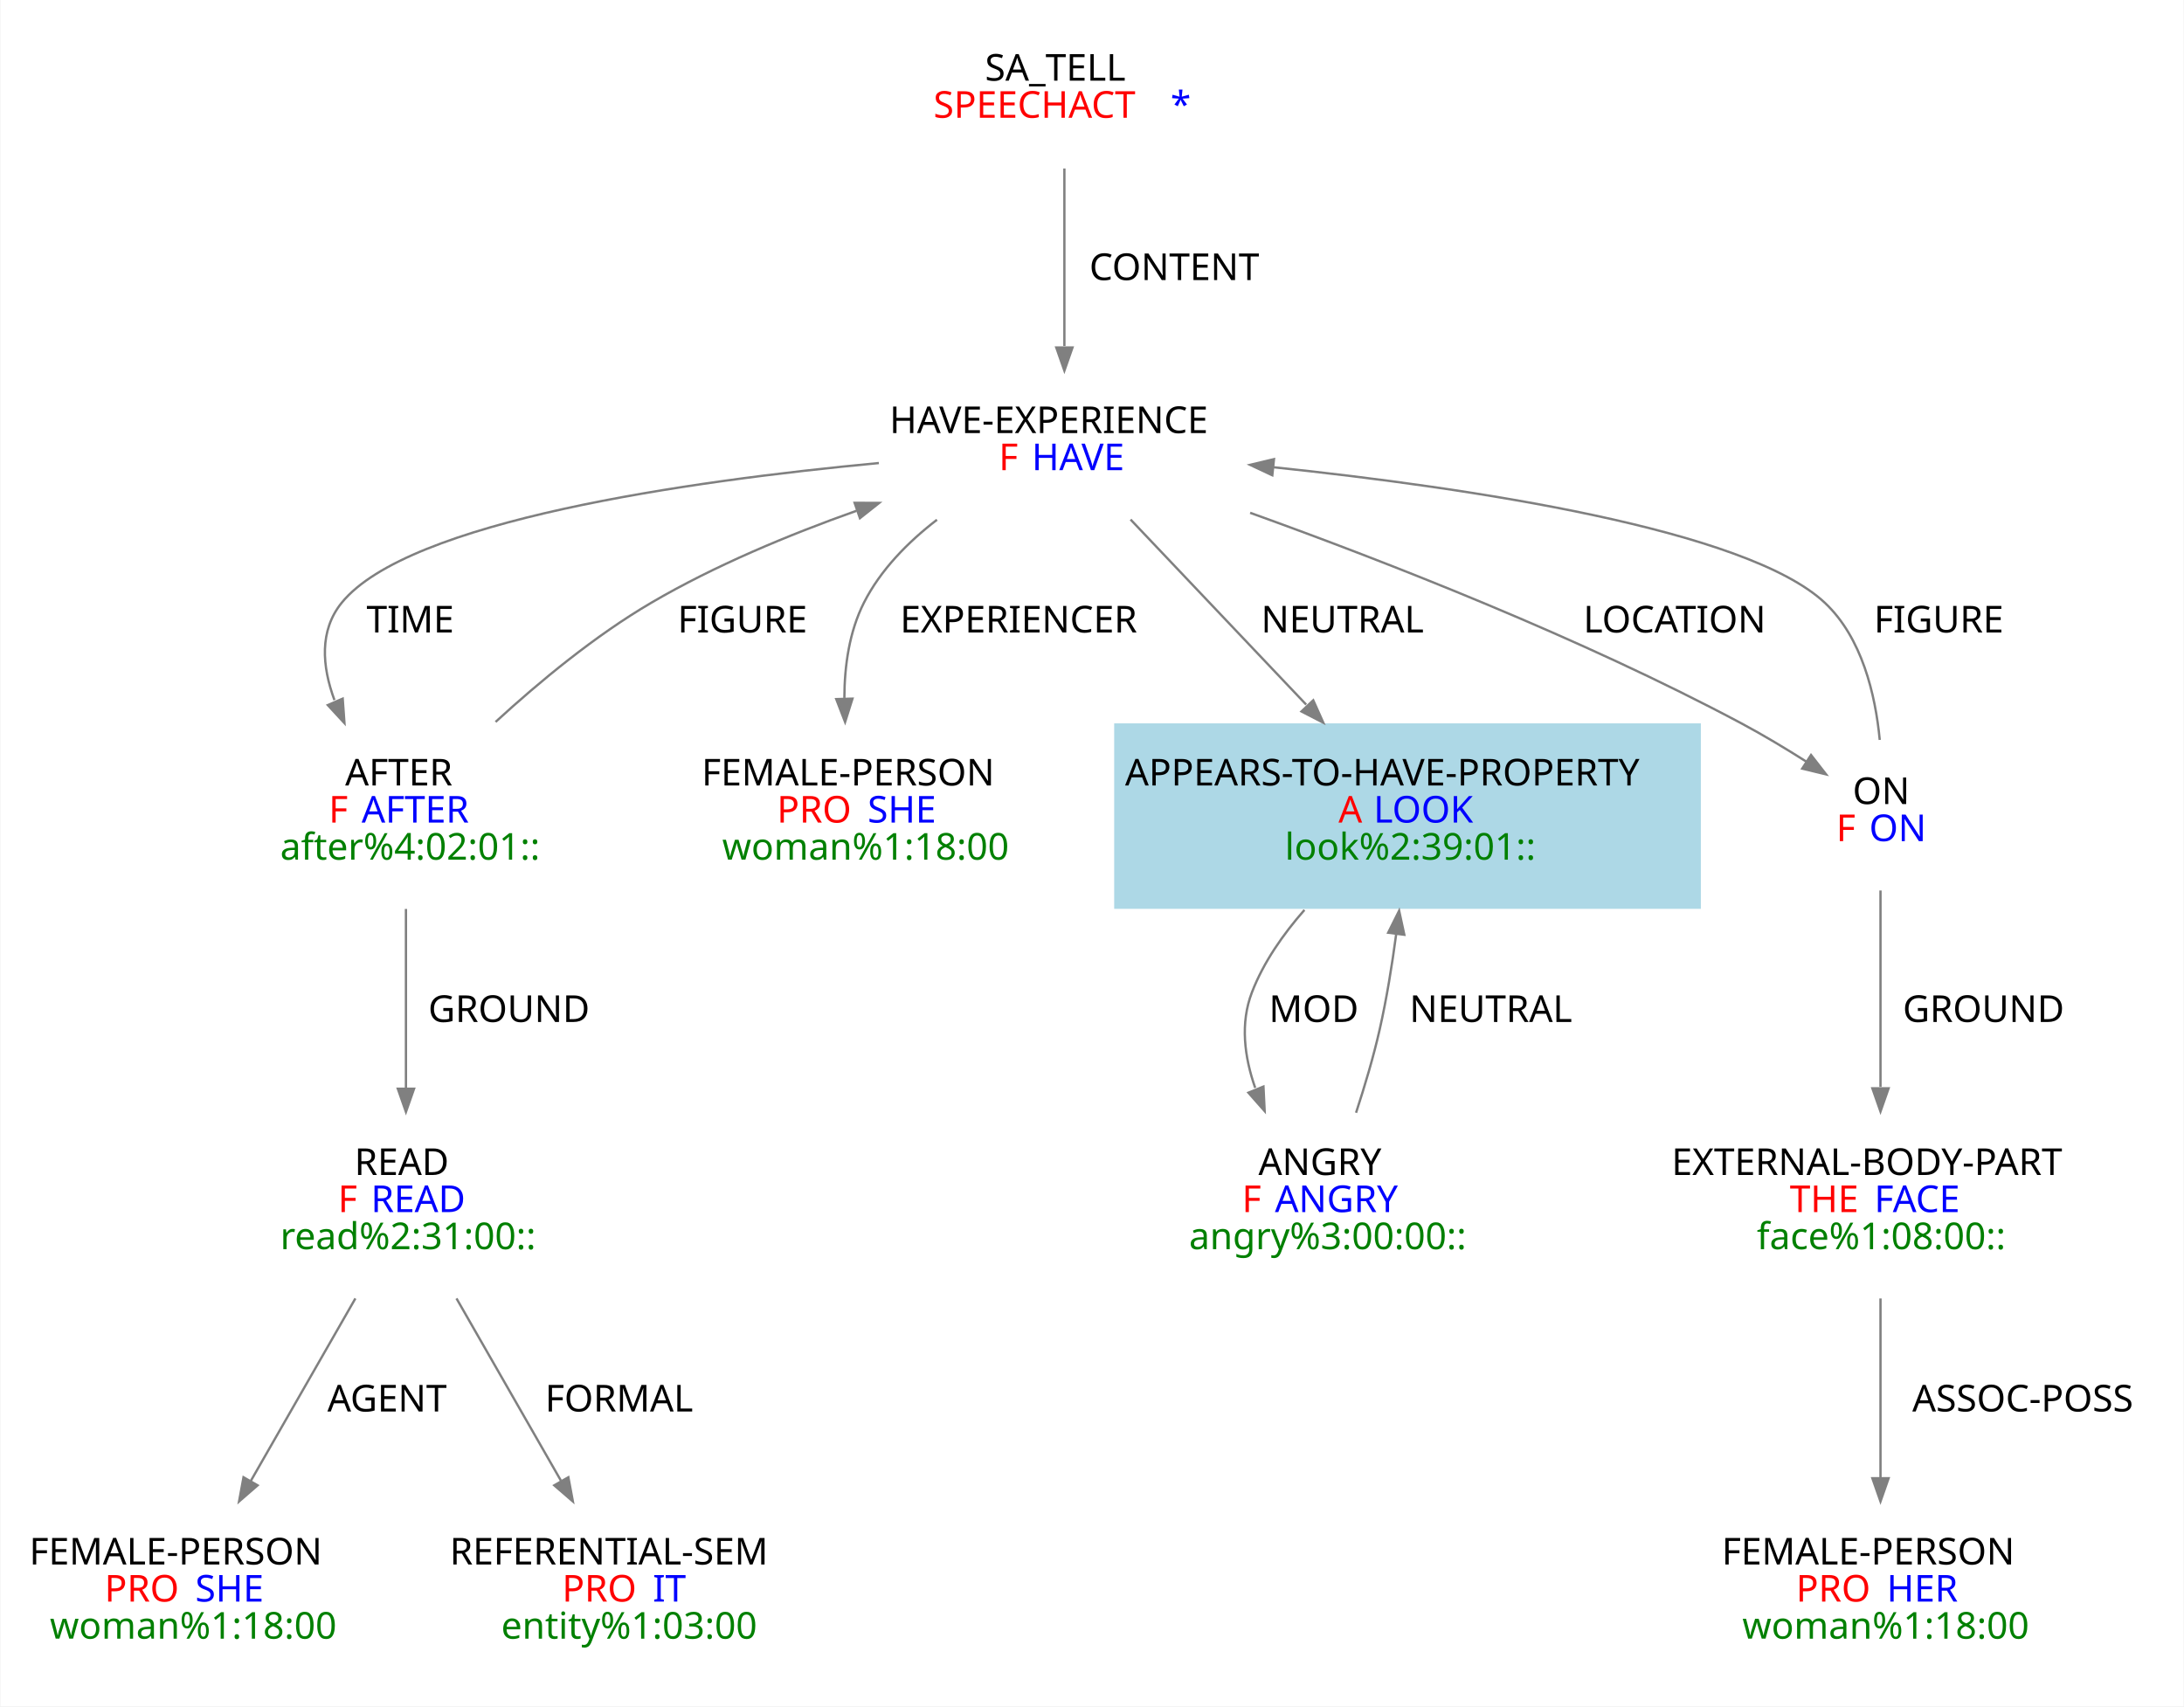
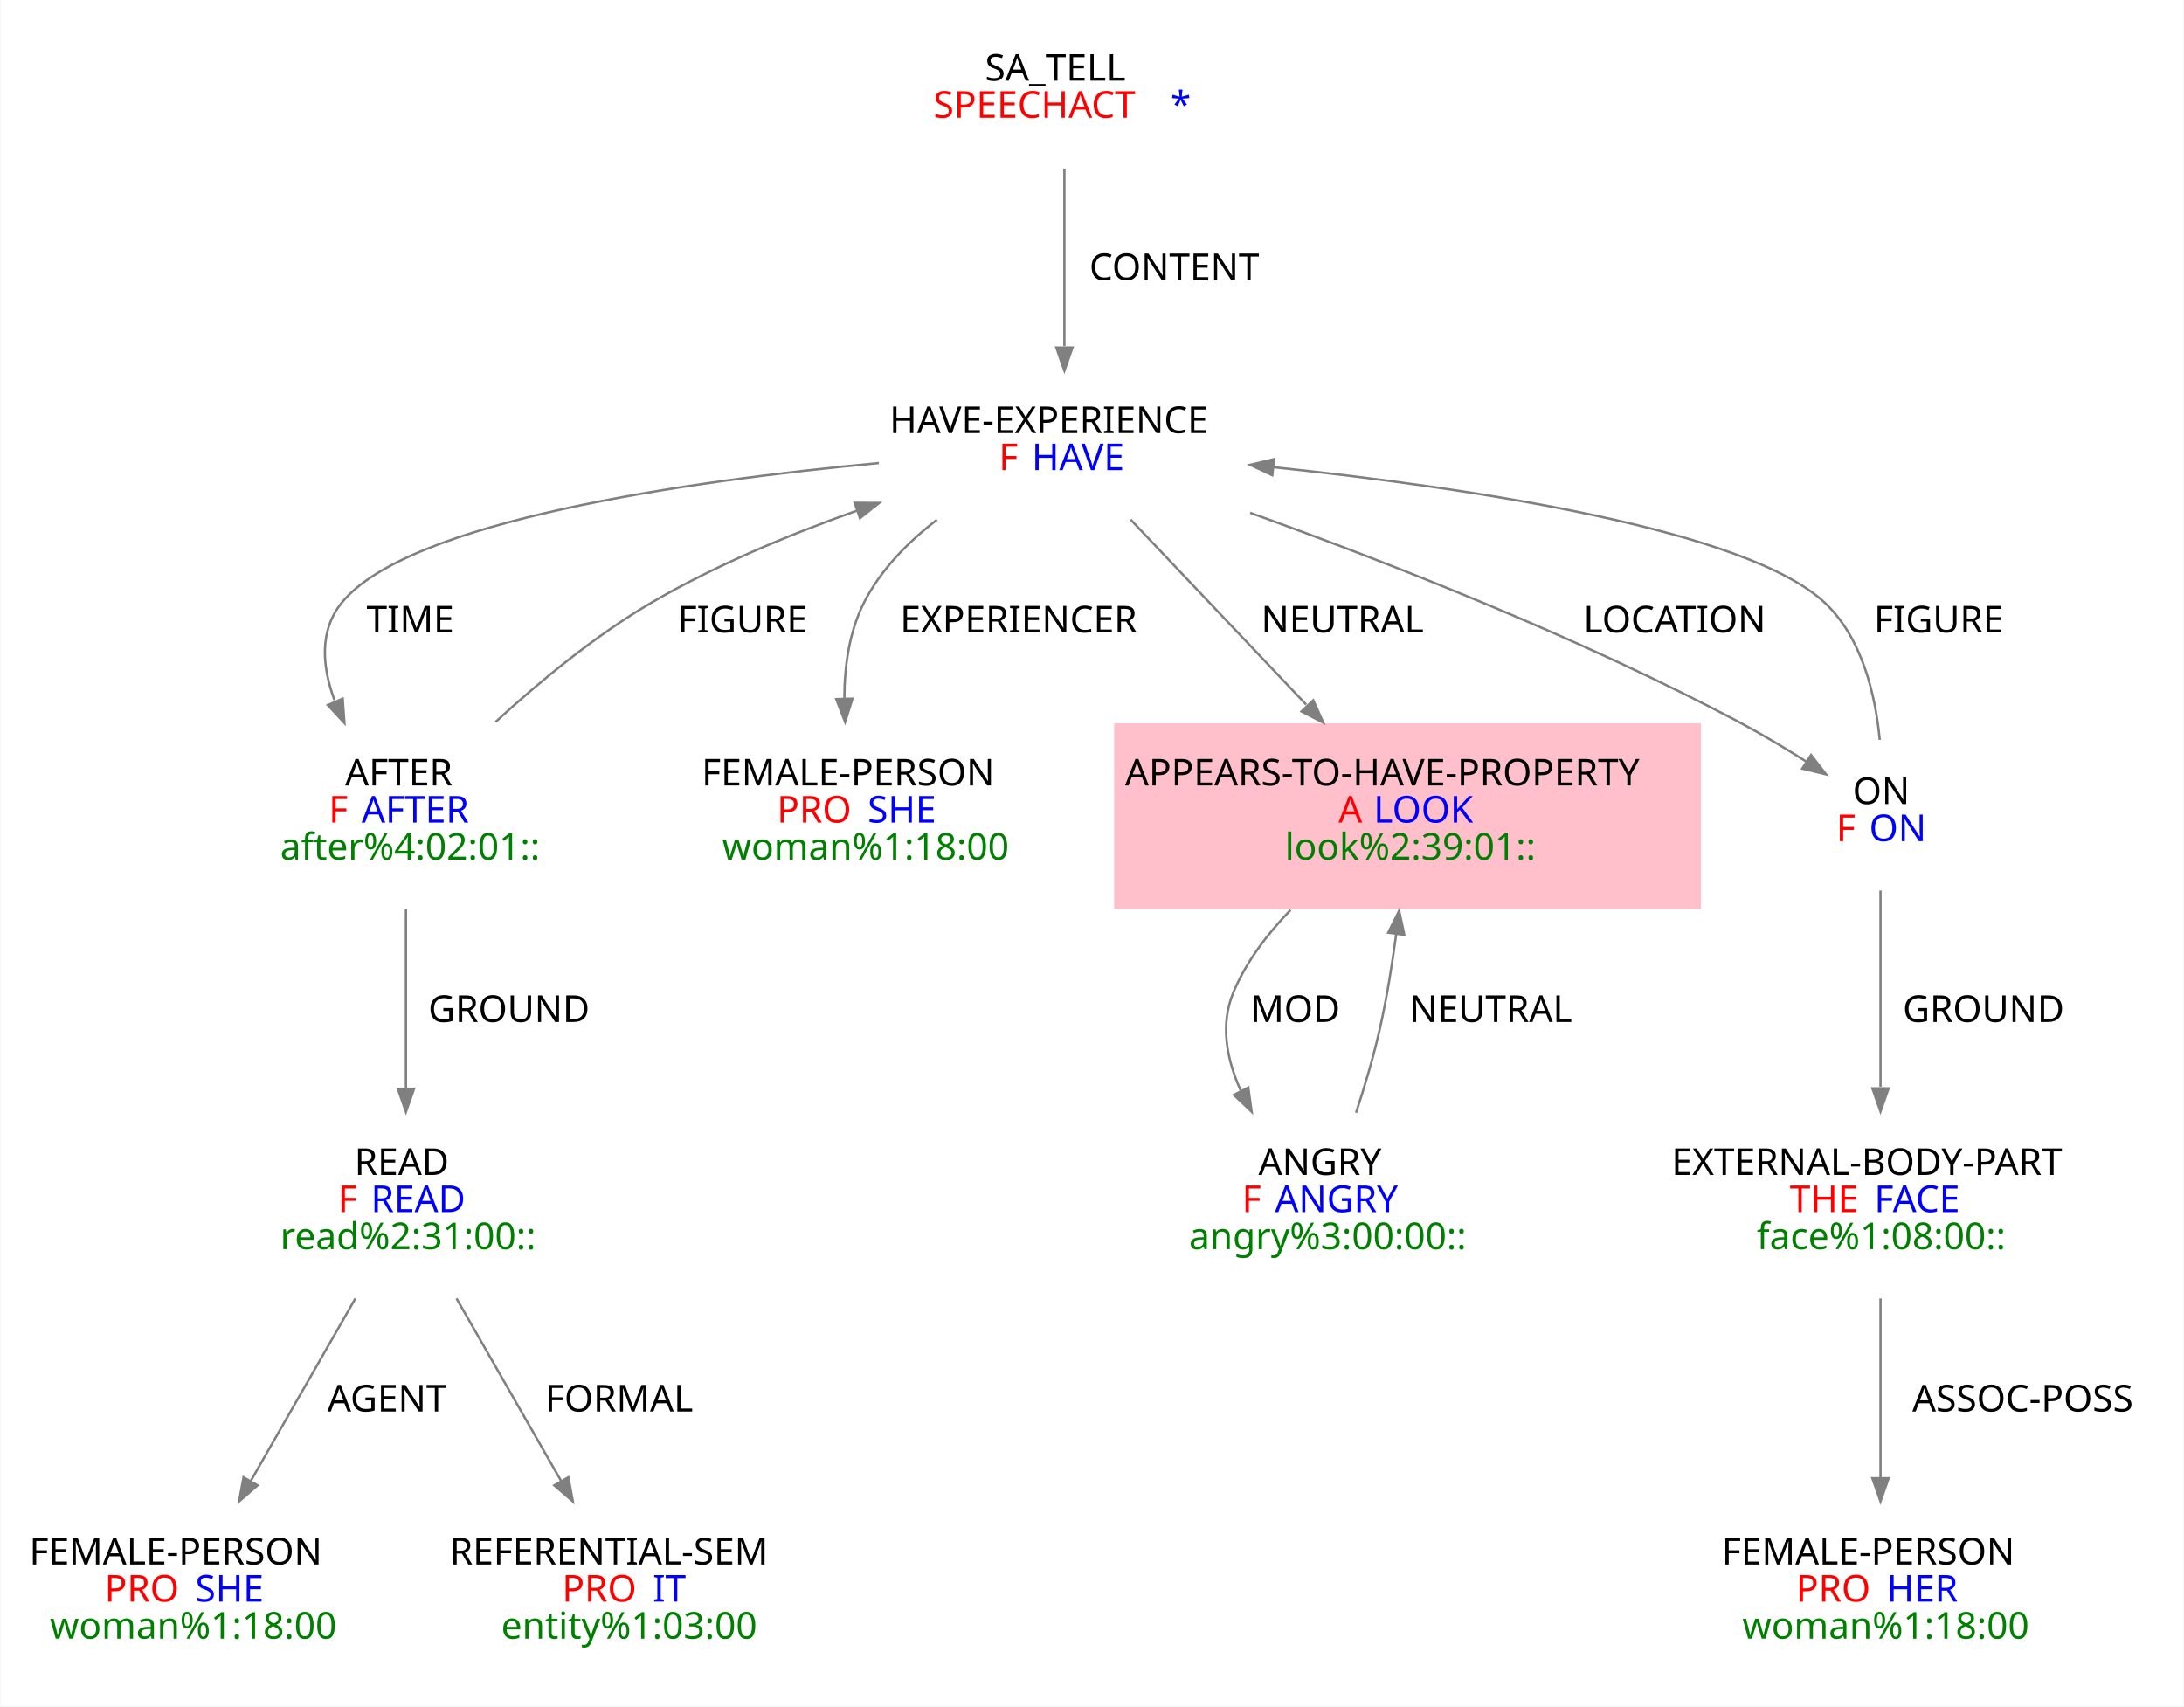
<svg xmlns="http://www.w3.org/2000/svg" xmlns:xlink="http://www.w3.org/1999/xlink" width="471pt" height="368pt" viewBox="0.00 0.00 470.81 368.00">
  <g id="graph0" class="graph" transform="scale(1 1) rotate(0) translate(4 364)">
    <polygon fill="white" stroke="transparent" points="-4,4 -4,-364 466.81,-364 466.81,4 -4,4" />
    <g id="node1" class="node">
      <g id="a_node1">
        <a xlink:href="http://trips.ihmc.us/lexicon/data/ONT::SA_TELL.xml" xlink:title="&lt;font color=&quot;green&quot;&gt;&lt;br /&gt;&lt;/font&gt; &lt;font color=&quot;black&quot;&gt;SA_TELL&lt;/font&gt; &lt;font color=&quot;green&quot;&gt;&lt;br /&gt;&lt;/font&gt; &lt;font color=&quot;red&quot;&gt;SPEECHACT&lt;/font&gt; &lt;font color=&quot;blue&quot;&gt;* &lt;/font&gt; &lt;font color=&quot;green&quot;&gt;&lt;br /&gt; &lt;/font&gt;">
          <text text-anchor="start" x="206.11" y="-346.6" font-family="Work Sans" font-size="8.00"> </text>
          <text text-anchor="start" x="208.33" y="-346.6" font-family="Work Sans" font-size="8.00">SA_TELL</text>
          <text text-anchor="start" x="242.57" y="-346.6" font-family="Work Sans" font-size="8.00"> </text>
          <text text-anchor="start" x="195" y="-338.6" font-family="Work Sans" font-size="8.00"> </text>
          <text text-anchor="start" x="197.22" y="-338.6" font-family="Work Sans" font-size="8.00" fill="red">SPEECHACT</text>
          <text text-anchor="start" x="246.12" y="-338.6" font-family="Work Sans" font-size="8.00"> </text>
          <text text-anchor="start" x="248.34" y="-338.6" font-family="Work Sans" font-size="8.00" fill="blue">* </text>
          <text text-anchor="start" x="253.68" y="-338.6" font-family="Work Sans" font-size="8.00"> </text>
          <text text-anchor="start" x="224.34" y="-330.6" font-family="Work Sans" font-size="8.00" fill="green"> </text>
        </a>
      </g>
    </g>
    <g id="node2" class="node">
      <g id="a_node2">
        <a xlink:href="http://trips.ihmc.us/lexicon/data/ONT::HAVE-EXPERIENCE.xml" xlink:title="&lt;font color=&quot;green&quot;&gt;&lt;br /&gt;&lt;/font&gt; &lt;font color=&quot;black&quot;&gt;HAVE-EXPERIENCE&lt;/font&gt; &lt;font color=&quot;green&quot;&gt;&lt;br /&gt;&lt;/font&gt; &lt;font color=&quot;red&quot;&gt;F&lt;/font&gt; &lt;font color=&quot;blue&quot;&gt;HAVE&lt;/font&gt; &lt;font color=&quot;green&quot;&gt;&lt;br /&gt; &lt;/font&gt;">
          <text text-anchor="start" x="185.51" y="-270.6" font-family="Work Sans" font-size="8.00"> </text>
          <text text-anchor="start" x="187.74" y="-270.6" font-family="Work Sans" font-size="8.00">HAVE-EXPERIENCE</text>
          <text text-anchor="start" x="263.17" y="-270.6" font-family="Work Sans" font-size="8.00"> </text>
          <text text-anchor="start" x="209.08" y="-262.6" font-family="Work Sans" font-size="8.00"> </text>
          <text text-anchor="start" x="211.3" y="-262.6" font-family="Work Sans" font-size="8.00" fill="red">F</text>
          <text text-anchor="start" x="216.19" y="-262.6" font-family="Work Sans" font-size="8.00"> </text>
          <text text-anchor="start" x="218.41" y="-262.6" font-family="Work Sans" font-size="8.00" fill="blue">HAVE</text>
          <text text-anchor="start" x="239.6" y="-262.6" font-family="Work Sans" font-size="8.00"> </text>
          <text text-anchor="start" x="224.34" y="-254.6" font-family="Work Sans" font-size="8.00" fill="green"> </text>
        </a>
      </g>
    </g>
-     <g id="edge13" class="edge">
+     <g id="edge6" class="edge">
      <path fill="none" stroke="grey" stroke-width="0.5" d="M225.45,-327.67C225.45,-316.58 225.45,-301.49 225.45,-289.38" />
      <polygon fill="grey" stroke="grey" stroke-width="0.5" points="227.2,-289.06 225.45,-284.06 223.7,-289.06 227.2,-289.06" />
      <text text-anchor="middle" x="249.16" y="-303.6" font-family="Work Sans" font-size="8.00"> CONTENT   </text>
    </g>
    <g id="node3" class="node">
      <g id="a_node3">
        <a xlink:href="http://trips.ihmc.us/lexicon/data/ONT::AFTER.xml" xlink:title="&lt;font color=&quot;green&quot;&gt;&lt;br /&gt;&lt;/font&gt; &lt;font color=&quot;black&quot;&gt;AFTER&lt;/font&gt; &lt;font color=&quot;green&quot;&gt;&lt;br /&gt;&lt;/font&gt; &lt;font color=&quot;red&quot;&gt;F&lt;/font&gt; &lt;font color=&quot;blue&quot;&gt;AFTER&lt;/font&gt; &lt;font color=&quot;green&quot;&gt;&lt;br /&gt;&lt;/font&gt; &lt;font color=&quot;green&quot;&gt;after%4:02:01::&lt;/font&gt; &lt;font color=&quot;green&quot;&gt;&lt;br /&gt; &lt;/font&gt;">
          <text text-anchor="start" x="68.12" y="-194.6" font-family="Work Sans" font-size="8.00"> </text>
          <text text-anchor="start" x="70.34" y="-194.6" font-family="Work Sans" font-size="8.00">AFTER</text>
          <text text-anchor="start" x="96.56" y="-194.6" font-family="Work Sans" font-size="8.00"> </text>
          <text text-anchor="start" x="64.56" y="-186.6" font-family="Work Sans" font-size="8.00"> </text>
          <text text-anchor="start" x="66.79" y="-186.6" font-family="Work Sans" font-size="8.00" fill="red">F</text>
          <text text-anchor="start" x="71.67" y="-186.6" font-family="Work Sans" font-size="8.00"> </text>
          <text text-anchor="start" x="73.89" y="-186.6" font-family="Work Sans" font-size="8.00" fill="blue">AFTER</text>
          <text text-anchor="start" x="100.12" y="-186.6" font-family="Work Sans" font-size="8.00"> </text>
          <text text-anchor="start" x="54.1" y="-178.6" font-family="Work Sans" font-size="8.00"> </text>
          <text text-anchor="start" x="56.32" y="-178.6" font-family="Work Sans" font-size="8.00" fill="green">after%4:02:01::</text>
          <text text-anchor="start" x="110.58" y="-178.6" font-family="Work Sans" font-size="8.00"> </text>
          <text text-anchor="start" x="82.34" y="-170.6" font-family="Work Sans" font-size="8.00" fill="green"> </text>
        </a>
      </g>
    </g>
-     <g id="edge2" class="edge">
+     <g id="edge11" class="edge">
      <path fill="none" stroke="grey" stroke-width="0.5" d="M185.44,-264.14C144.19,-260.26 83.92,-251.67 69.59,-234 64.74,-228.01 65.34,-220.34 68.03,-213.02" />
      <polygon fill="grey" stroke="grey" stroke-width="0.5" points="69.81,-213.33 70.19,-208.05 66.6,-211.94 69.81,-213.33" />
      <text text-anchor="middle" x="84.38" y="-227.6" font-family="Work Sans" font-size="8.00"> TIME   </text>
    </g>
    <g id="node7" class="node">
      <g id="a_node7">
        <a xlink:href="http://trips.ihmc.us/lexicon/data/ONT::FEMALE-PERSON.xml" xlink:title="&lt;font color=&quot;green&quot;&gt;&lt;br /&gt;&lt;/font&gt; &lt;font color=&quot;black&quot;&gt;FEMALE-PERSON&lt;/font&gt; &lt;font color=&quot;green&quot;&gt;&lt;br /&gt;&lt;/font&gt; &lt;font color=&quot;red&quot;&gt;PRO&lt;/font&gt; &lt;font color=&quot;blue&quot;&gt;SHE&lt;/font&gt; &lt;font color=&quot;green&quot;&gt;&lt;br /&gt;&lt;/font&gt; &lt;font color=&quot;green&quot;&gt;woman%1:18:00&lt;/font&gt; &lt;font color=&quot;green&quot;&gt;&lt;br /&gt; &lt;/font&gt;">
          <text text-anchor="start" x="145" y="-194.6" font-family="Work Sans" font-size="8.00"> </text>
          <text text-anchor="start" x="147.22" y="-194.6" font-family="Work Sans" font-size="8.00">FEMALE-PERSON</text>
          <text text-anchor="start" x="215.68" y="-194.6" font-family="Work Sans" font-size="8.00"> </text>
          <text text-anchor="start" x="161.22" y="-186.6" font-family="Work Sans" font-size="8.00"> </text>
          <text text-anchor="start" x="163.45" y="-186.6" font-family="Work Sans" font-size="8.00" fill="red">PRO</text>
          <text text-anchor="start" x="180.78" y="-186.6" font-family="Work Sans" font-size="8.00"> </text>
          <text text-anchor="start" x="183.01" y="-186.6" font-family="Work Sans" font-size="8.00" fill="blue">SHE</text>
          <text text-anchor="start" x="199.46" y="-186.6" font-family="Work Sans" font-size="8.00"> </text>
          <text text-anchor="start" x="149.43" y="-178.6" font-family="Work Sans" font-size="8.00"> </text>
          <text text-anchor="start" x="151.65" y="-178.6" font-family="Work Sans" font-size="8.00" fill="green">woman%1:18:00</text>
          <text text-anchor="start" x="211.25" y="-178.6" font-family="Work Sans" font-size="8.00"> </text>
          <text text-anchor="start" x="180.34" y="-170.6" font-family="Work Sans" font-size="8.00" fill="green"> </text>
        </a>
      </g>
    </g>
-     <g id="edge4" class="edge">
+     <g id="edge7" class="edge">
      <path fill="none" stroke="grey" stroke-width="0.5" d="M197.97,-251.91C191.68,-247.07 185.79,-241.08 182.21,-234 179.07,-227.78 178.02,-220.42 178,-213.48" />
      <polygon fill="grey" stroke="grey" stroke-width="0.5" points="179.75,-213.33 178.16,-208.28 176.25,-213.23 179.75,-213.33" />
      <text text-anchor="middle" x="215.57" y="-227.6" font-family="Work Sans" font-size="8.00"> EXPERIENCER   </text>
    </g>
    <g id="node8" class="node">
      <g id="a_node8">
        <a xlink:href="http://trips.ihmc.us/lexicon/data/ONT::APPEARS-TO-HAVE-PROPERTY.xml" xlink:title="&lt;font color=&quot;green&quot;&gt;&lt;br /&gt;&lt;/font&gt; &lt;font color=&quot;black&quot;&gt;APPEARS-TO-HAVE-PROPERTY&lt;/font&gt; &lt;font color=&quot;green&quot;&gt;&lt;br /&gt;&lt;/font&gt; &lt;font color=&quot;red&quot;&gt;A&lt;/font&gt; &lt;font color=&quot;blue&quot;&gt;LOOK&lt;/font&gt; &lt;font color=&quot;green&quot;&gt;&lt;br /&gt;&lt;/font&gt; &lt;font color=&quot;green&quot;&gt;look%2:39:01::&lt;/font&gt; &lt;font color=&quot;green&quot;&gt;&lt;br /&gt; &lt;/font&gt;">
-           <polygon fill="lightblue" stroke="transparent" points="362.71,-208 236.19,-208 236.19,-168 362.71,-168 362.71,-208" />
+           <polygon fill="pink" stroke="transparent" points="362.71,-208 236.19,-208 236.19,-168 362.71,-168 362.71,-208" />
          <text text-anchor="start" x="236.32" y="-194.6" font-family="Work Sans" font-size="8.00"> </text>
          <text text-anchor="start" x="238.54" y="-194.6" font-family="Work Sans" font-size="8.00">APPEARS-TO-HAVE-PROPERTY</text>
          <text text-anchor="start" x="360.36" y="-194.6" font-family="Work Sans" font-size="8.00"> </text>
          <text text-anchor="start" x="282.33" y="-186.6" font-family="Work Sans" font-size="8.00"> </text>
          <text text-anchor="start" x="284.56" y="-186.6" font-family="Work Sans" font-size="8.00" fill="red">A</text>
          <text text-anchor="start" x="289.89" y="-186.6" font-family="Work Sans" font-size="8.00"> </text>
          <text text-anchor="start" x="292.12" y="-186.6" font-family="Work Sans" font-size="8.00" fill="blue">LOOK</text>
          <text text-anchor="start" x="314.35" y="-186.6" font-family="Work Sans" font-size="8.00"> </text>
          <text text-anchor="start" x="270.77" y="-178.6" font-family="Work Sans" font-size="8.00"> </text>
          <text text-anchor="start" x="272.99" y="-178.6" font-family="Work Sans" font-size="8.00" fill="green">look%2:39:01::</text>
          <text text-anchor="start" x="325.91" y="-178.6" font-family="Work Sans" font-size="8.00"> </text>
          <text text-anchor="start" x="298.34" y="-170.6" font-family="Work Sans" font-size="8.00" fill="green"> </text>
        </a>
      </g>
    </g>
-     <g id="edge8" class="edge">
+     <g id="edge5" class="edge">
      <path fill="none" stroke="grey" stroke-width="0.5" d="M239.72,-251.96C250.45,-240.65 265.35,-224.94 277.59,-212.05" />
      <polygon fill="grey" stroke="grey" stroke-width="0.5" points="279.12,-212.98 281.29,-208.14 276.58,-210.57 279.12,-212.98" />
      <text text-anchor="middle" x="285.42" y="-227.6" font-family="Work Sans" font-size="8.00"> NEUTRAL   </text>
    </g>
    <g id="node10" class="node">
      <g id="a_node10">
        <a xlink:href="http://trips.ihmc.us/lexicon/data/ONT::ON.xml" xlink:title="&lt;font color=&quot;green&quot;&gt;&lt;br /&gt;&lt;/font&gt; &lt;font color=&quot;black&quot;&gt;ON&lt;/font&gt; &lt;font color=&quot;green&quot;&gt;&lt;br /&gt;&lt;/font&gt; &lt;font color=&quot;red&quot;&gt;F&lt;/font&gt; &lt;font color=&quot;blue&quot;&gt;ON&lt;/font&gt; &lt;font color=&quot;green&quot;&gt;&lt;br /&gt; &lt;/font&gt;">
          <text text-anchor="start" x="393.23" y="-190.6" font-family="Work Sans" font-size="8.00"> </text>
          <text text-anchor="start" x="395.45" y="-190.6" font-family="Work Sans" font-size="8.00">ON</text>
          <text text-anchor="start" x="407.45" y="-190.6" font-family="Work Sans" font-size="8.00"> </text>
          <text text-anchor="start" x="389.67" y="-182.6" font-family="Work Sans" font-size="8.00"> </text>
          <text text-anchor="start" x="391.9" y="-182.6" font-family="Work Sans" font-size="8.00" fill="red">F</text>
          <text text-anchor="start" x="396.78" y="-182.6" font-family="Work Sans" font-size="8.00"> </text>
          <text text-anchor="start" x="399.01" y="-182.6" font-family="Work Sans" font-size="8.00" fill="blue">ON</text>
          <text text-anchor="start" x="411.01" y="-182.6" font-family="Work Sans" font-size="8.00"> </text>
          <text text-anchor="start" x="400.34" y="-174.6" font-family="Work Sans" font-size="8.00" fill="green"> </text>
        </a>
      </g>
    </g>
-     <g id="edge14" class="edge">
+     <g id="edge8" class="edge">
      <path fill="none" stroke="grey" stroke-width="0.5" d="M265.51,-253.41C295.44,-242.65 336.95,-226.39 371.45,-208 376.1,-205.52 380.99,-202.58 385.44,-199.76" />
      <polygon fill="grey" stroke="grey" stroke-width="0.5" points="386.47,-201.18 389.72,-197 384.57,-198.24 386.47,-201.18" />
      <text text-anchor="middle" x="357.05" y="-227.6" font-family="Work Sans" font-size="8.00"> LOCATION   </text>
    </g>
-     <g id="edge3" class="edge">
+     <g id="edge14" class="edge">
      <path fill="none" stroke="grey" stroke-width="0.5" d="M102.78,-208.31C112.28,-217.03 124.27,-226.93 136.34,-234 150.02,-242.02 166,-248.66 180.61,-253.84" />
      <polygon fill="grey" stroke="grey" stroke-width="0.5" points="180.21,-255.56 185.51,-255.54 181.36,-252.25 180.21,-255.56" />
      <text text-anchor="middle" x="156.01" y="-227.6" font-family="Work Sans" font-size="8.00"> FIGURE   </text>
    </g>
    <g id="node4" class="node">
      <g id="a_node4">
        <a xlink:href="http://trips.ihmc.us/lexicon/data/ONT::READ.xml" xlink:title="&lt;font color=&quot;green&quot;&gt;&lt;br /&gt;&lt;/font&gt; &lt;font color=&quot;black&quot;&gt;READ&lt;/font&gt; &lt;font color=&quot;green&quot;&gt;&lt;br /&gt;&lt;/font&gt; &lt;font color=&quot;red&quot;&gt;F&lt;/font&gt; &lt;font color=&quot;blue&quot;&gt;READ&lt;/font&gt; &lt;font color=&quot;green&quot;&gt;&lt;br /&gt;&lt;/font&gt; &lt;font color=&quot;green&quot;&gt;read%2:31:00::&lt;/font&gt; &lt;font color=&quot;green&quot;&gt;&lt;br /&gt; &lt;/font&gt;">
          <text text-anchor="start" x="70.12" y="-110.6" font-family="Work Sans" font-size="8.00"> </text>
          <text text-anchor="start" x="72.34" y="-110.6" font-family="Work Sans" font-size="8.00">READ</text>
          <text text-anchor="start" x="94.56" y="-110.6" font-family="Work Sans" font-size="8.00"> </text>
          <text text-anchor="start" x="66.56" y="-102.6" font-family="Work Sans" font-size="8.00"> </text>
          <text text-anchor="start" x="68.78" y="-102.6" font-family="Work Sans" font-size="8.00" fill="red">F</text>
          <text text-anchor="start" x="73.67" y="-102.6" font-family="Work Sans" font-size="8.00"> </text>
          <text text-anchor="start" x="75.89" y="-102.6" font-family="Work Sans" font-size="8.00" fill="blue">READ</text>
          <text text-anchor="start" x="98.12" y="-102.6" font-family="Work Sans" font-size="8.00"> </text>
          <text text-anchor="start" x="54.1" y="-94.6" font-family="Work Sans" font-size="8.00"> </text>
          <text text-anchor="start" x="56.32" y="-94.6" font-family="Work Sans" font-size="8.00" fill="green">read%2:31:00::</text>
          <text text-anchor="start" x="110.58" y="-94.6" font-family="Work Sans" font-size="8.00"> </text>
          <text text-anchor="start" x="82.34" y="-86.6" font-family="Work Sans" font-size="8.00" fill="green"> </text>
        </a>
      </g>
    </g>
-     <g id="edge9" class="edge">
+     <g id="edge12" class="edge">
      <path fill="none" stroke="grey" stroke-width="0.5" d="M83.45,-167.98C83.45,-156.47 83.45,-141.68 83.45,-129.33" />
      <polygon fill="grey" stroke="grey" stroke-width="0.5" points="85.2,-129.2 83.45,-124.2 81.7,-129.2 85.2,-129.2" />
      <text text-anchor="middle" x="105.67" y="-143.6" font-family="Work Sans" font-size="8.00"> GROUND   </text>
    </g>
    <g id="node5" class="node">
      <g id="a_node5">
        <a xlink:href="http://trips.ihmc.us/lexicon/data/ONT::FEMALE-PERSON.xml" xlink:title="&lt;font color=&quot;green&quot;&gt;&lt;br /&gt;&lt;/font&gt; &lt;font color=&quot;black&quot;&gt;FEMALE-PERSON&lt;/font&gt; &lt;font color=&quot;green&quot;&gt;&lt;br /&gt;&lt;/font&gt; &lt;font color=&quot;red&quot;&gt;PRO&lt;/font&gt; &lt;font color=&quot;blue&quot;&gt;SHE&lt;/font&gt; &lt;font color=&quot;green&quot;&gt;&lt;br /&gt;&lt;/font&gt; &lt;font color=&quot;green&quot;&gt;woman%1:18:00&lt;/font&gt; &lt;font color=&quot;green&quot;&gt;&lt;br /&gt; &lt;/font&gt;">
          <text text-anchor="start" x="0" y="-26.6" font-family="Work Sans" font-size="8.00"> </text>
          <text text-anchor="start" x="2.22" y="-26.6" font-family="Work Sans" font-size="8.00">FEMALE-PERSON</text>
          <text text-anchor="start" x="70.68" y="-26.6" font-family="Work Sans" font-size="8.00"> </text>
          <text text-anchor="start" x="16.22" y="-18.6" font-family="Work Sans" font-size="8.00"> </text>
          <text text-anchor="start" x="18.45" y="-18.6" font-family="Work Sans" font-size="8.00" fill="red">PRO</text>
          <text text-anchor="start" x="35.78" y="-18.6" font-family="Work Sans" font-size="8.00"> </text>
          <text text-anchor="start" x="38.01" y="-18.6" font-family="Work Sans" font-size="8.00" fill="blue">SHE</text>
          <text text-anchor="start" x="54.46" y="-18.6" font-family="Work Sans" font-size="8.00"> </text>
          <text text-anchor="start" x="4.43" y="-10.6" font-family="Work Sans" font-size="8.00"> </text>
          <text text-anchor="start" x="6.65" y="-10.6" font-family="Work Sans" font-size="8.00" fill="green">woman%1:18:00</text>
          <text text-anchor="start" x="66.25" y="-10.6" font-family="Work Sans" font-size="8.00"> </text>
          <text text-anchor="start" x="35.34" y="-2.6" font-family="Work Sans" font-size="8.00" fill="green"> </text>
        </a>
      </g>
    </g>
-     <g id="edge1" class="edge">
+     <g id="edge2" class="edge">
      <path fill="none" stroke="grey" stroke-width="0.5" d="M72.55,-83.98C65.84,-72.27 57.17,-57.15 50.02,-44.67" />
      <polygon fill="grey" stroke="grey" stroke-width="0.5" points="51.46,-43.67 47.46,-40.2 48.42,-45.41 51.46,-43.67" />
      <text text-anchor="middle" x="79.39" y="-59.6" font-family="Work Sans" font-size="8.00"> AGENT   </text>
    </g>
    <g id="node6" class="node">
      <g id="a_node6">
        <a xlink:href="http://trips.ihmc.us/lexicon/data/ONT::REFERENTIAL-SEM.xml" xlink:title="&lt;font color=&quot;green&quot;&gt;&lt;br /&gt;&lt;/font&gt; &lt;font color=&quot;black&quot;&gt;REFERENTIAL-SEM&lt;/font&gt; &lt;font color=&quot;green&quot;&gt;&lt;br /&gt;&lt;/font&gt; &lt;font color=&quot;red&quot;&gt;PRO&lt;/font&gt; &lt;font color=&quot;blue&quot;&gt;IT&lt;/font&gt; &lt;font color=&quot;green&quot;&gt;&lt;br /&gt;&lt;/font&gt; &lt;font color=&quot;green&quot;&gt;entity%1:03:00&lt;/font&gt; &lt;font color=&quot;green&quot;&gt;&lt;br /&gt; &lt;/font&gt;">
          <text text-anchor="start" x="90.67" y="-26.6" font-family="Work Sans" font-size="8.00"> </text>
          <text text-anchor="start" x="92.89" y="-26.6" font-family="Work Sans" font-size="8.00">REFERENTIAL-SEM</text>
          <text text-anchor="start" x="168.01" y="-26.6" font-family="Work Sans" font-size="8.00"> </text>
          <text text-anchor="start" x="114.89" y="-18.6" font-family="Work Sans" font-size="8.00"> </text>
          <text text-anchor="start" x="117.12" y="-18.6" font-family="Work Sans" font-size="8.00" fill="red">PRO</text>
          <text text-anchor="start" x="134.45" y="-18.6" font-family="Work Sans" font-size="8.00"> </text>
          <text text-anchor="start" x="136.68" y="-18.6" font-family="Work Sans" font-size="8.00" fill="blue">IT</text>
          <text text-anchor="start" x="143.79" y="-18.6" font-family="Work Sans" font-size="8.00"> </text>
          <text text-anchor="start" x="101.77" y="-10.6" font-family="Work Sans" font-size="8.00"> </text>
          <text text-anchor="start" x="103.99" y="-10.6" font-family="Work Sans" font-size="8.00" fill="green">entity%1:03:00</text>
          <text text-anchor="start" x="156.91" y="-10.6" font-family="Work Sans" font-size="8.00"> </text>
          <text text-anchor="start" x="129.34" y="-2.6" font-family="Work Sans" font-size="8.00" fill="green"> </text>
        </a>
      </g>
    </g>
-     <g id="edge7" class="edge">
+     <g id="edge10" class="edge">
      <path fill="none" stroke="grey" stroke-width="0.5" d="M94.35,-83.98C101.07,-72.27 109.73,-57.15 116.88,-44.67" />
      <polygon fill="grey" stroke="grey" stroke-width="0.5" points="118.48,-45.41 119.45,-40.2 115.44,-43.67 118.48,-45.41" />
      <text text-anchor="middle" x="129.42" y="-59.6" font-family="Work Sans" font-size="8.00"> FORMAL   </text>
    </g>
    <g id="node9" class="node">
      <g id="a_node9">
        <a xlink:href="http://trips.ihmc.us/lexicon/data/ONT::ANGRY.xml" xlink:title="&lt;font color=&quot;green&quot;&gt;&lt;br /&gt;&lt;/font&gt; &lt;font color=&quot;black&quot;&gt;ANGRY&lt;/font&gt; &lt;font color=&quot;green&quot;&gt;&lt;br /&gt;&lt;/font&gt; &lt;font color=&quot;red&quot;&gt;F&lt;/font&gt; &lt;font color=&quot;blue&quot;&gt;ANGRY&lt;/font&gt; &lt;font color=&quot;green&quot;&gt;&lt;br /&gt;&lt;/font&gt; &lt;font color=&quot;green&quot;&gt;angry%3:00:00::&lt;/font&gt; &lt;font color=&quot;green&quot;&gt;&lt;br /&gt; &lt;/font&gt;">
          <text text-anchor="start" x="265.07" y="-110.6" font-family="Work Sans" font-size="8.00"> </text>
          <text text-anchor="start" x="267.3" y="-110.6" font-family="Work Sans" font-size="8.00">ANGRY</text>
          <text text-anchor="start" x="295.61" y="-110.6" font-family="Work Sans" font-size="8.00"> </text>
          <text text-anchor="start" x="261.52" y="-102.6" font-family="Work Sans" font-size="8.00"> </text>
          <text text-anchor="start" x="263.74" y="-102.6" font-family="Work Sans" font-size="8.00" fill="red">F</text>
          <text text-anchor="start" x="268.63" y="-102.6" font-family="Work Sans" font-size="8.00"> </text>
          <text text-anchor="start" x="270.85" y="-102.6" font-family="Work Sans" font-size="8.00" fill="blue">ANGRY</text>
          <text text-anchor="start" x="299.16" y="-102.6" font-family="Work Sans" font-size="8.00"> </text>
          <text text-anchor="start" x="250.1" y="-94.6" font-family="Work Sans" font-size="8.00"> </text>
          <text text-anchor="start" x="252.32" y="-94.6" font-family="Work Sans" font-size="8.00" fill="green">angry%3:00:00::</text>
          <text text-anchor="start" x="310.58" y="-94.6" font-family="Work Sans" font-size="8.00"> </text>
          <text text-anchor="start" x="280.34" y="-86.6" font-family="Work Sans" font-size="8.00" fill="green"> </text>
        </a>
      </g>
    </g>
-     <g id="edge10" class="edge">
-       <path fill="none" stroke="grey" stroke-width="0.5" d="M277.22,-167.76C272.61,-162.51 268.39,-156.47 265.9,-150 263.34,-143.36 264.25,-136.1 266.6,-129.39" />
-       <polygon fill="grey" stroke="grey" stroke-width="0.5" points="268.38,-129.67 268.64,-124.38 265.14,-128.35 268.38,-129.67" />
-       <text text-anchor="middle" x="279.23" y="-143.6" font-family="Work Sans" font-size="8.00"> MOD   </text>
-     </g>
-     <g id="edge11" class="edge">
+     <g id="edge9" class="edge">
+       <path fill="none" stroke="grey" stroke-width="0.5" d="M274.23,-167.76C269.22,-162.59 264.65,-156.59 261.9,-150 259.01,-143.1 260.4,-135.65 263.47,-128.83" />
+       <polygon fill="grey" stroke="grey" stroke-width="0.5" points="265.11,-129.47 265.84,-124.22 262,-127.87 265.11,-129.47" />
+       <text text-anchor="middle" x="275.23" y="-143.6" font-family="Work Sans" font-size="8.00"> MOD   </text>
+     </g>
+     <g id="edge1" class="edge">
      <path fill="none" stroke="grey" stroke-width="0.5" d="M288.35,-124.02C290.22,-129.74 292.11,-136.07 293.45,-142 294.95,-148.62 296.12,-155.87 297.01,-162.58" />
      <polygon fill="grey" stroke="grey" stroke-width="0.5" points="295.28,-162.85 297.64,-167.59 298.76,-162.41 295.28,-162.85" />
      <text text-anchor="middle" x="317.42" y="-143.6" font-family="Work Sans" font-size="8.00"> NEUTRAL   </text>
    </g>
-     <g id="edge5" class="edge">
+     <g id="edge3" class="edge">
      <path fill="none" stroke="grey" stroke-width="0.5" d="M401.29,-204.43C400.35,-214.24 397.46,-226.47 389.45,-234 372.57,-249.86 313.05,-258.77 270.59,-263.23" />
      <polygon fill="grey" stroke="grey" stroke-width="0.5" points="270.29,-261.5 265.5,-263.75 270.65,-264.98 270.29,-261.5" />
      <text text-anchor="middle" x="414.01" y="-227.6" font-family="Work Sans" font-size="8.00"> FIGURE   </text>
    </g>
    <g id="node11" class="node">
      <g id="a_node11">
        <a xlink:href="http://trips.ihmc.us/lexicon/data/ONT::EXTERNAL-BODY-PART.xml" xlink:title="&lt;font color=&quot;green&quot;&gt;&lt;br /&gt;&lt;/font&gt; &lt;font color=&quot;black&quot;&gt;EXTERNAL-BODY-PART&lt;/font&gt; &lt;font color=&quot;green&quot;&gt;&lt;br /&gt;&lt;/font&gt; &lt;font color=&quot;red&quot;&gt;THE&lt;/font&gt; &lt;font color=&quot;blue&quot;&gt;FACE&lt;/font&gt; &lt;font color=&quot;green&quot;&gt;&lt;br /&gt;&lt;/font&gt; &lt;font color=&quot;green&quot;&gt;face%1:08:00::&lt;/font&gt; &lt;font color=&quot;green&quot;&gt;&lt;br /&gt; &lt;/font&gt;">
          <text text-anchor="start" x="354.18" y="-110.6" font-family="Work Sans" font-size="8.00"> </text>
          <text text-anchor="start" x="356.4" y="-110.6" font-family="Work Sans" font-size="8.00">EXTERNAL-BODY-PART</text>
          <text text-anchor="start" x="446.5" y="-110.6" font-family="Work Sans" font-size="8.00"> </text>
          <text text-anchor="start" x="379.67" y="-102.6" font-family="Work Sans" font-size="8.00"> </text>
          <text text-anchor="start" x="381.89" y="-102.6" font-family="Work Sans" font-size="8.00" fill="red">THE</text>
          <text text-anchor="start" x="397.89" y="-102.6" font-family="Work Sans" font-size="8.00"> </text>
          <text text-anchor="start" x="400.11" y="-102.6" font-family="Work Sans" font-size="8.00" fill="blue">FACE</text>
          <text text-anchor="start" x="421.01" y="-102.6" font-family="Work Sans" font-size="8.00"> </text>
          <text text-anchor="start" x="372.54" y="-94.6" font-family="Work Sans" font-size="8.00"> </text>
          <text text-anchor="start" x="374.77" y="-94.6" font-family="Work Sans" font-size="8.00" fill="green">face%1:08:00::</text>
          <text text-anchor="start" x="428.14" y="-94.6" font-family="Work Sans" font-size="8.00"> </text>
          <text text-anchor="start" x="400.34" y="-86.6" font-family="Work Sans" font-size="8.00" fill="green"> </text>
        </a>
      </g>
    </g>
-     <g id="edge6" class="edge">
+     <g id="edge13" class="edge">
      <path fill="none" stroke="grey" stroke-width="0.5" d="M401.45,-171.96C401.45,-160.12 401.45,-143.38 401.45,-129.6" />
      <polygon fill="grey" stroke="grey" stroke-width="0.5" points="403.2,-129.29 401.45,-124.29 399.7,-129.29 403.2,-129.29" />
      <text text-anchor="middle" x="423.67" y="-143.6" font-family="Work Sans" font-size="8.00"> GROUND   </text>
    </g>
    <g id="node12" class="node">
      <g id="a_node12">
        <a xlink:href="http://trips.ihmc.us/lexicon/data/ONT::FEMALE-PERSON.xml" xlink:title="&lt;font color=&quot;green&quot;&gt;&lt;br /&gt;&lt;/font&gt; &lt;font color=&quot;black&quot;&gt;FEMALE-PERSON&lt;/font&gt; &lt;font color=&quot;green&quot;&gt;&lt;br /&gt;&lt;/font&gt; &lt;font color=&quot;red&quot;&gt;PRO&lt;/font&gt; &lt;font color=&quot;blue&quot;&gt;HER&lt;/font&gt; &lt;font color=&quot;green&quot;&gt;&lt;br /&gt;&lt;/font&gt; &lt;font color=&quot;green&quot;&gt;woman%1:18:00&lt;/font&gt; &lt;font color=&quot;green&quot;&gt;&lt;br /&gt; &lt;/font&gt;">
          <text text-anchor="start" x="365" y="-26.6" font-family="Work Sans" font-size="8.00"> </text>
          <text text-anchor="start" x="367.22" y="-26.6" font-family="Work Sans" font-size="8.00">FEMALE-PERSON</text>
          <text text-anchor="start" x="435.68" y="-26.6" font-family="Work Sans" font-size="8.00"> </text>
          <text text-anchor="start" x="381" y="-18.6" font-family="Work Sans" font-size="8.00"> </text>
          <text text-anchor="start" x="383.23" y="-18.6" font-family="Work Sans" font-size="8.00" fill="red">PRO</text>
          <text text-anchor="start" x="400.56" y="-18.6" font-family="Work Sans" font-size="8.00"> </text>
          <text text-anchor="start" x="402.79" y="-18.6" font-family="Work Sans" font-size="8.00" fill="blue">HER</text>
          <text text-anchor="start" x="419.68" y="-18.6" font-family="Work Sans" font-size="8.00"> </text>
          <text text-anchor="start" x="369.43" y="-10.6" font-family="Work Sans" font-size="8.00"> </text>
          <text text-anchor="start" x="371.65" y="-10.6" font-family="Work Sans" font-size="8.00" fill="green">woman%1:18:00</text>
          <text text-anchor="start" x="431.25" y="-10.6" font-family="Work Sans" font-size="8.00"> </text>
          <text text-anchor="start" x="400.34" y="-2.6" font-family="Work Sans" font-size="8.00" fill="green"> </text>
        </a>
      </g>
    </g>
-     <g id="edge12" class="edge">
+     <g id="edge4" class="edge">
      <path fill="none" stroke="grey" stroke-width="0.5" d="M401.45,-83.98C401.45,-72.47 401.45,-57.68 401.45,-45.33" />
      <polygon fill="grey" stroke="grey" stroke-width="0.5" points="403.2,-45.2 401.45,-40.2 399.7,-45.2 403.2,-45.2" />
      <text text-anchor="middle" x="432.13" y="-59.6" font-family="Work Sans" font-size="8.00"> ASSOC-POSS   </text>
    </g>
  </g>
</svg>
